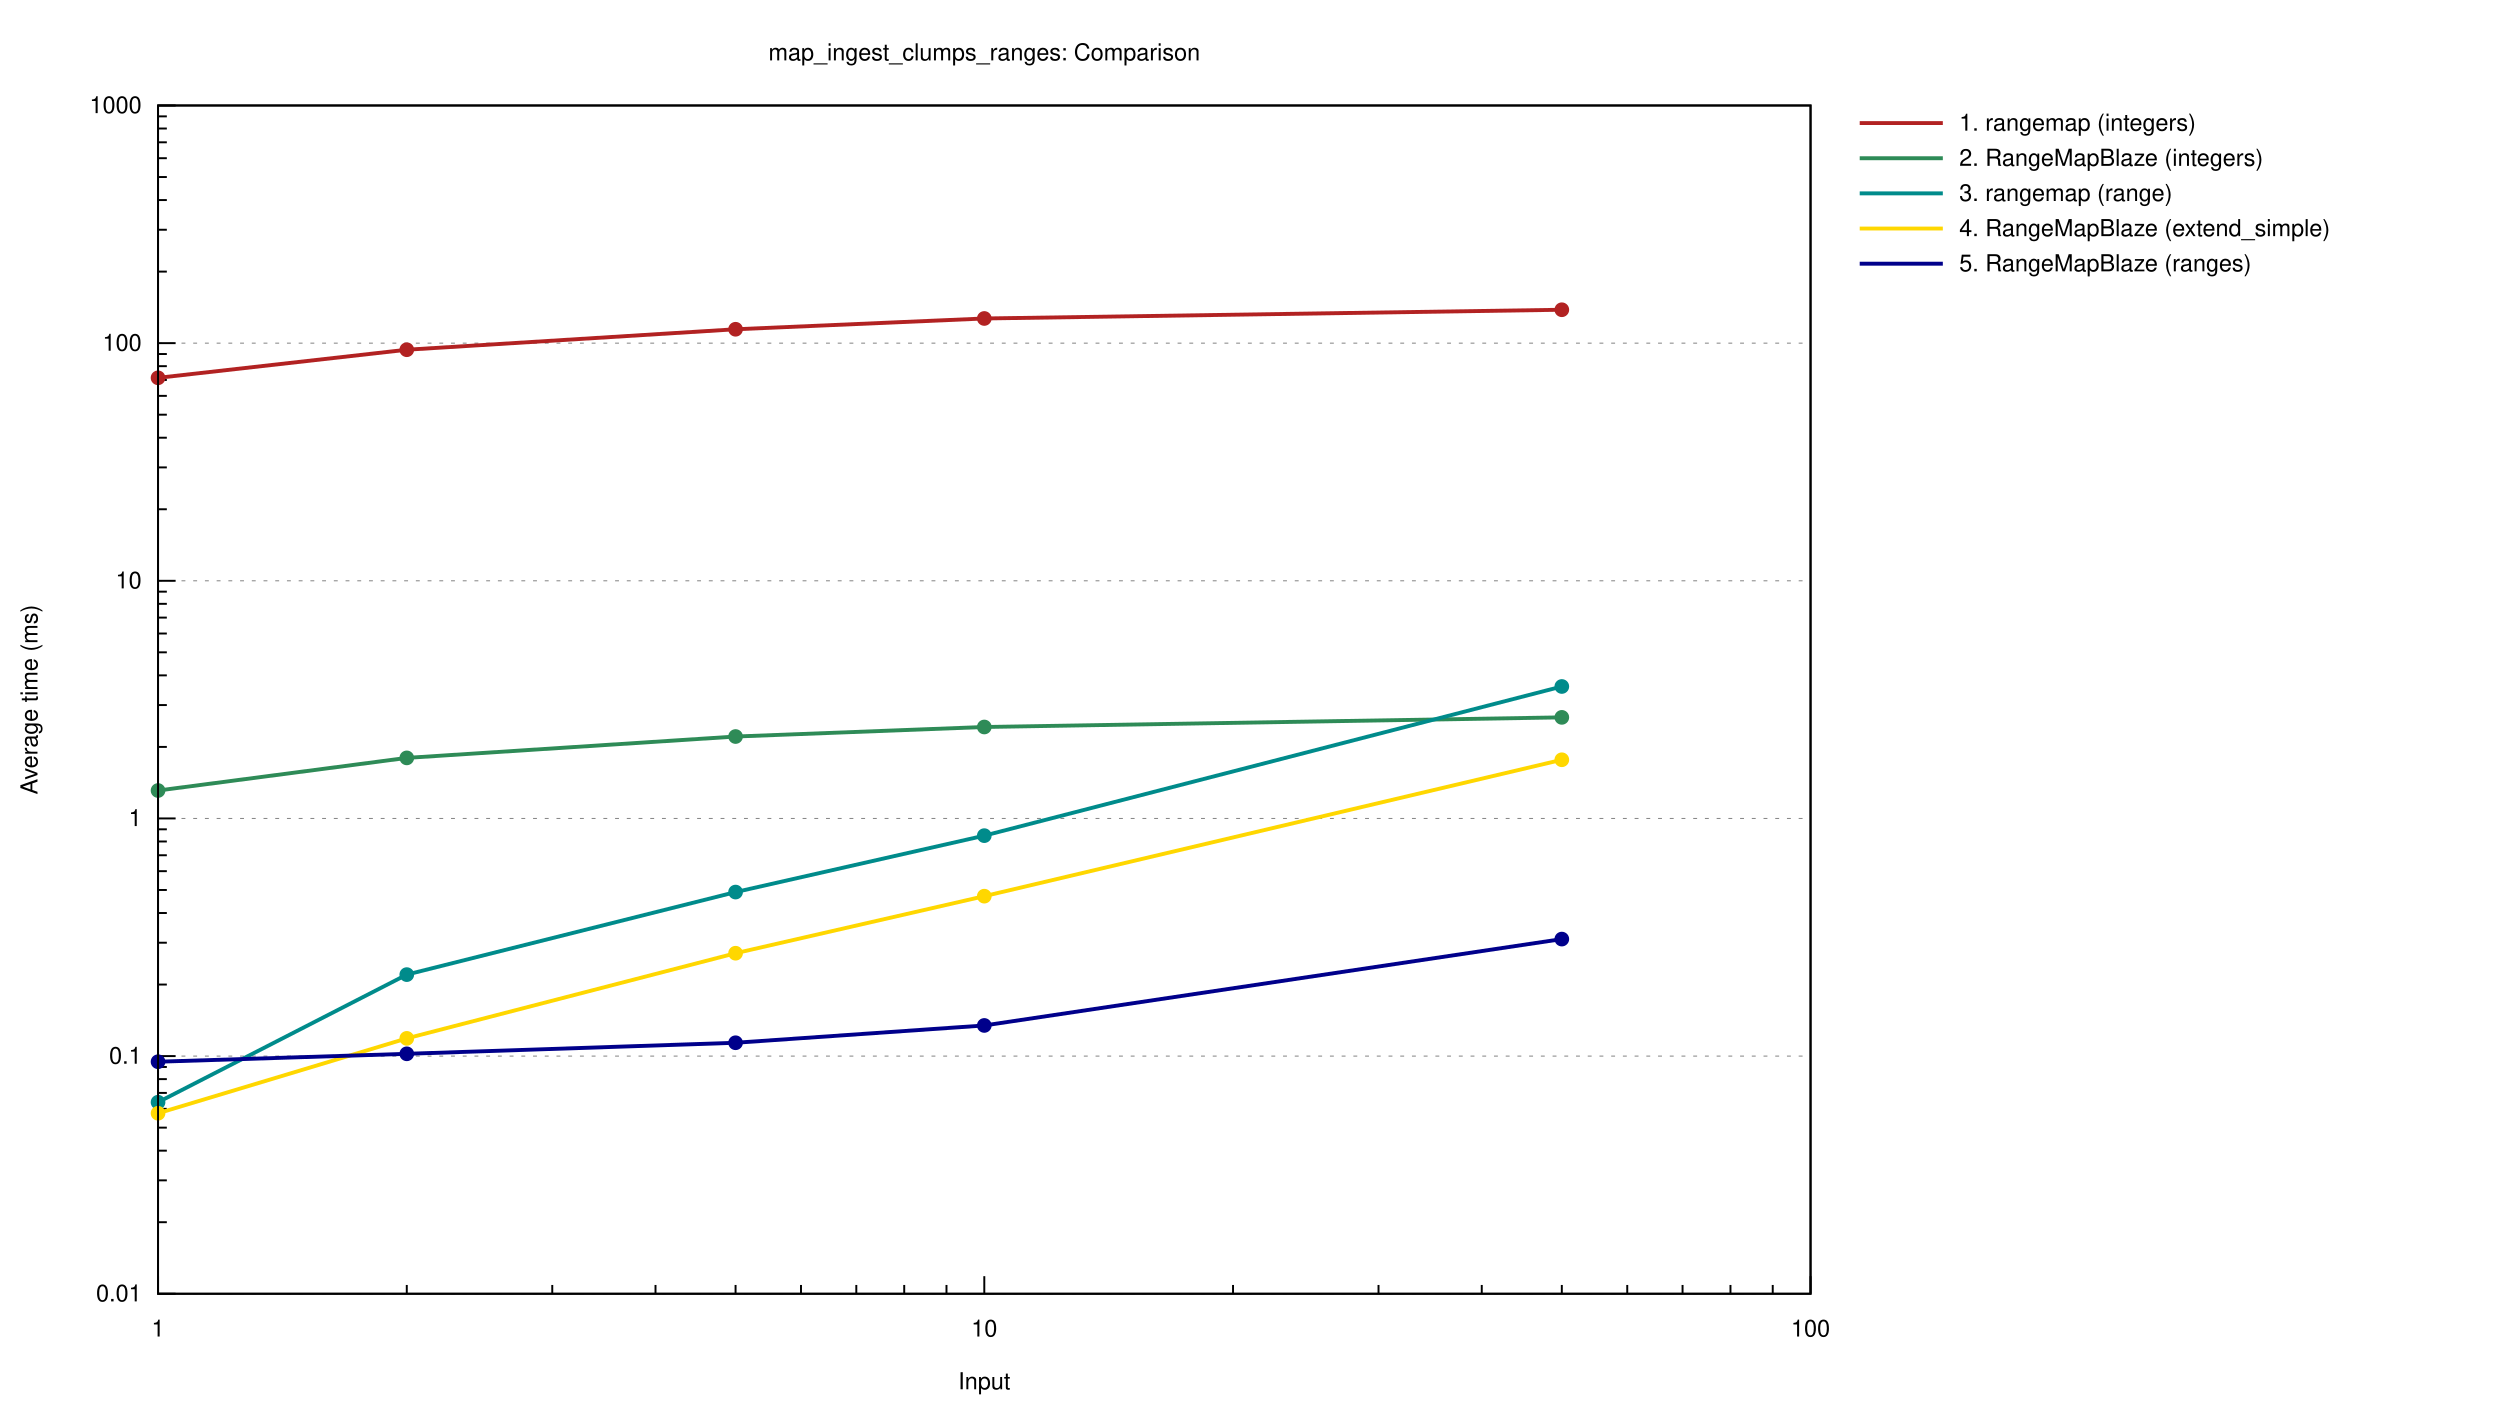
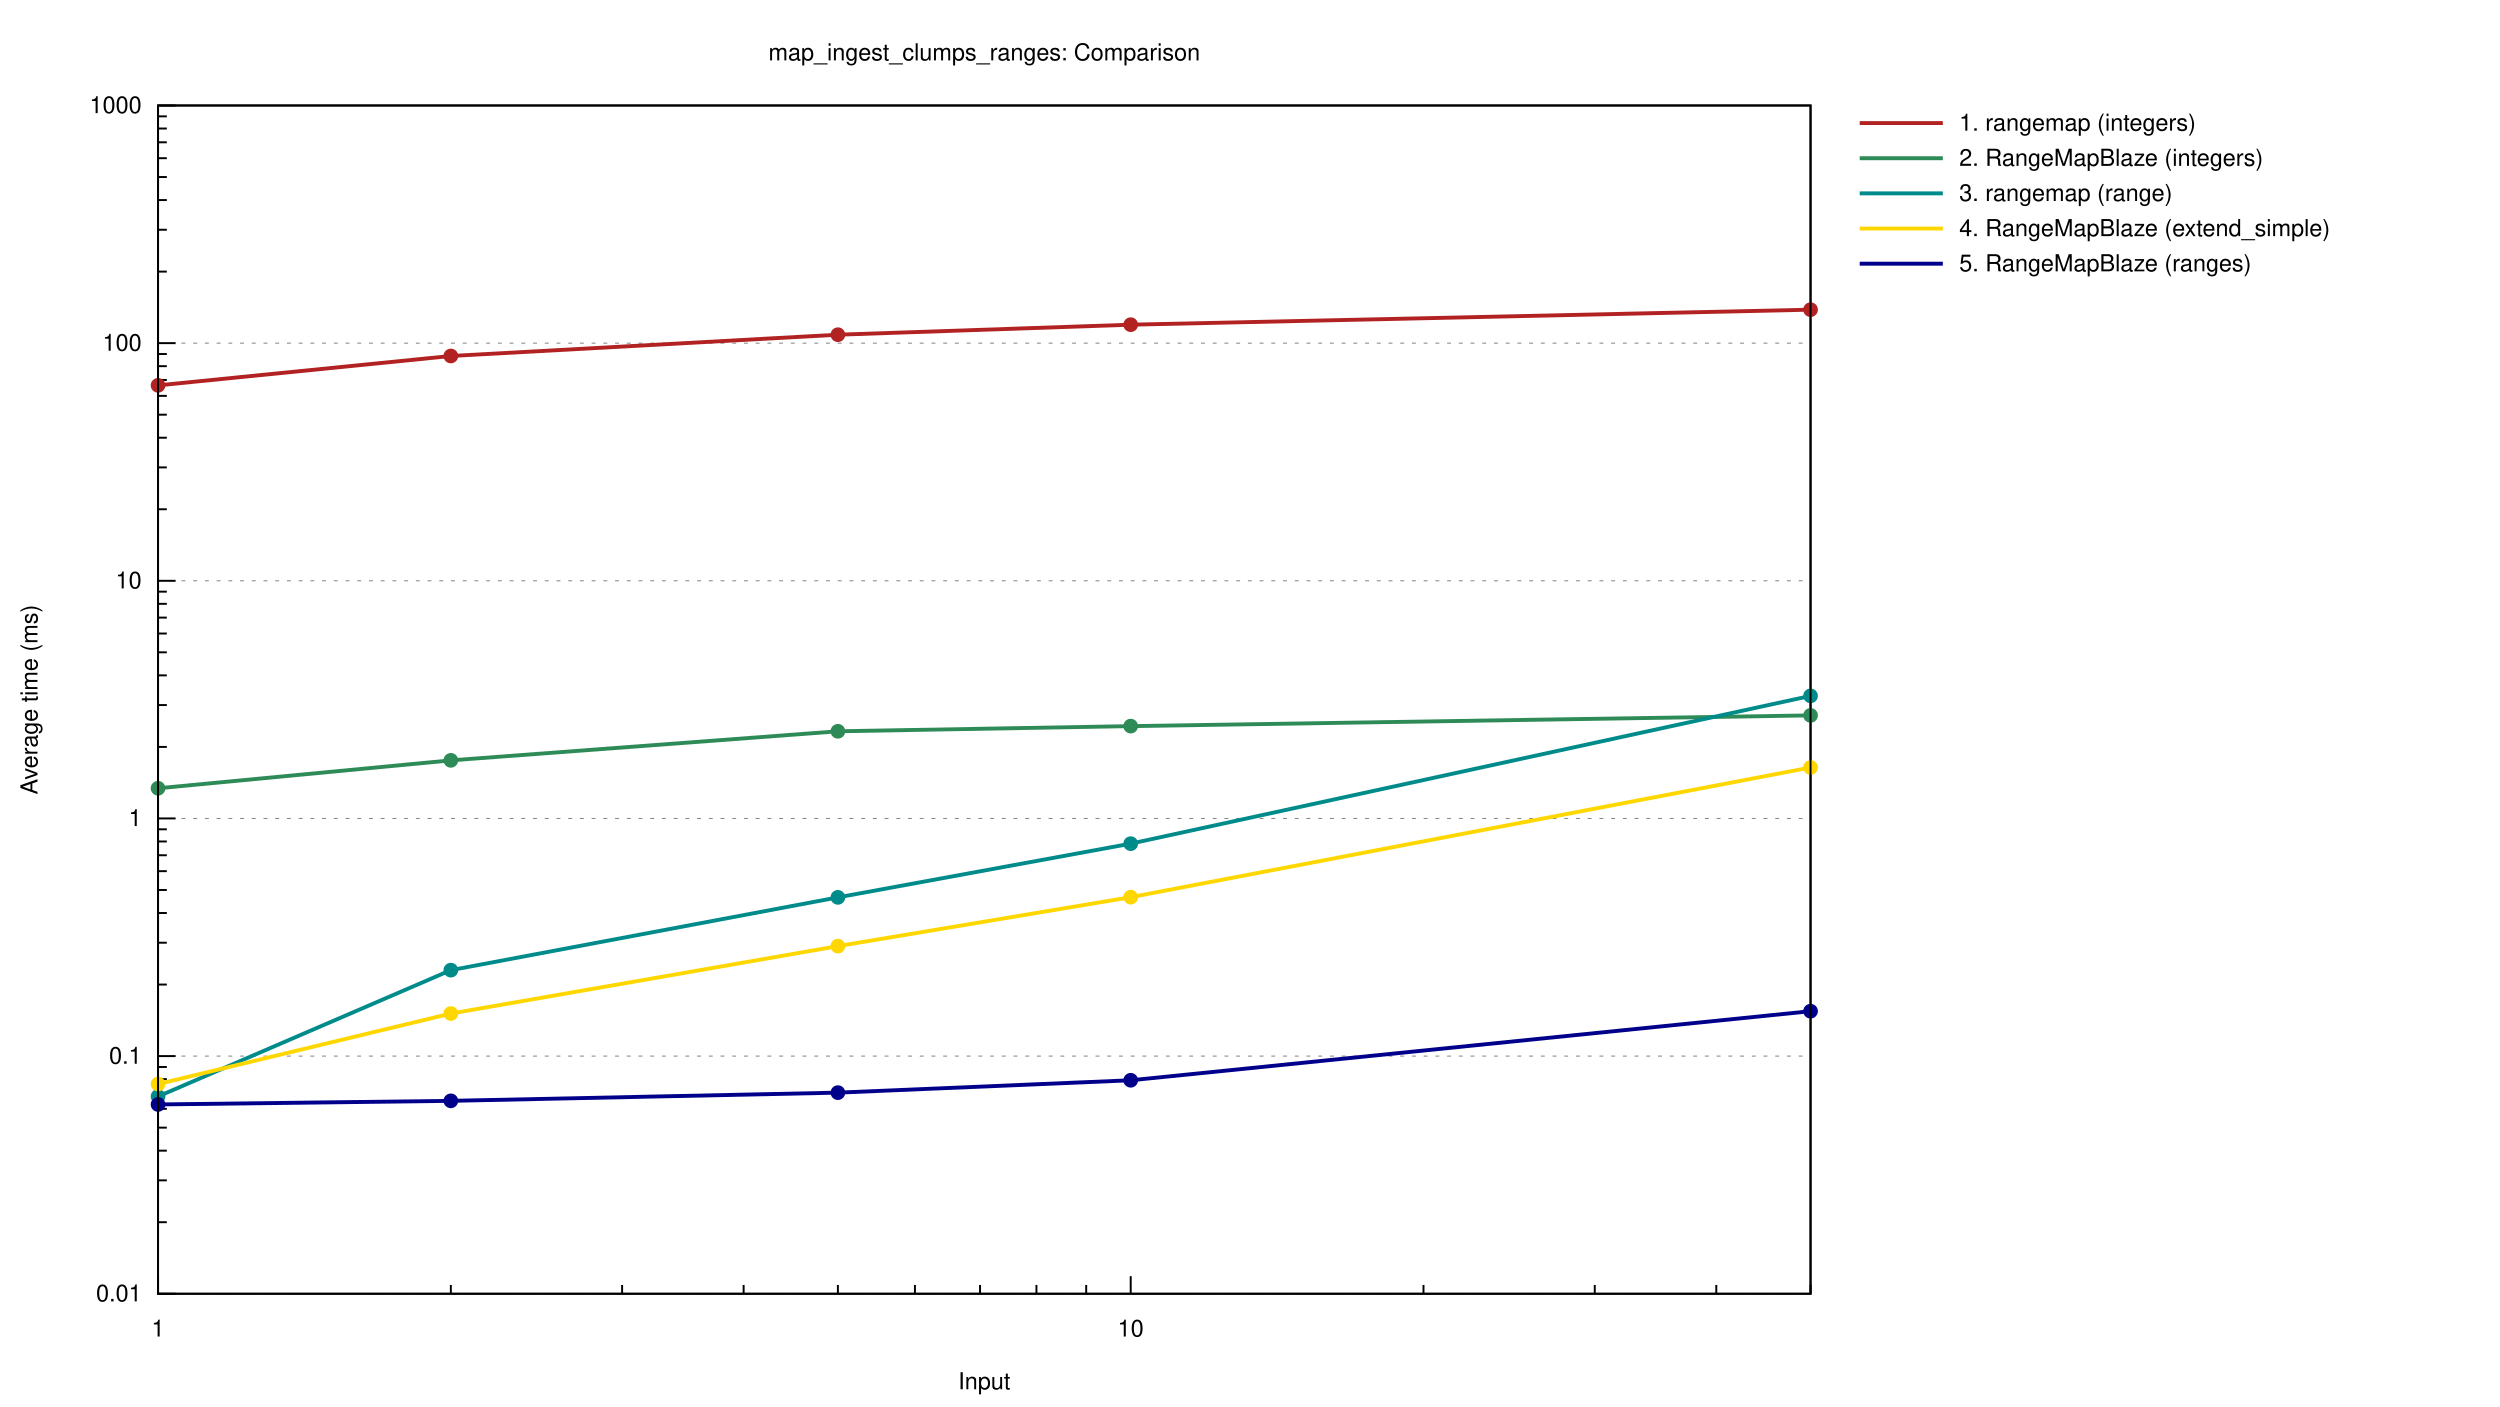
<svg xmlns="http://www.w3.org/2000/svg" xmlns:xlink="http://www.w3.org/1999/xlink" viewBox="0 0 1280 720">
  <g id="gnuplot_canvas">
    <rect x="0" y="0" width="1280" height="720" fill="none" />
    <defs>
      <circle id="gpDot" r="0.5" stroke-width="0.5" stroke="currentColor" />
      <path id="gpPt0" stroke-width="0.222" stroke="currentColor" d="M-1,0 h2 M0,-1 v2" />
      <path id="gpPt1" stroke-width="0.222" stroke="currentColor" d="M-1,-1 L1,1 M1,-1 L-1,1" />
      <path id="gpPt2" stroke-width="0.222" stroke="currentColor" d="M-1,0 L1,0 M0,-1 L0,1 M-1,-1 L1,1 M-1,1 L1,-1" />
      <rect id="gpPt3" stroke-width="0.222" stroke="currentColor" x="-1" y="-1" width="2" height="2" />
      <rect id="gpPt4" stroke-width="0.222" stroke="currentColor" fill="currentColor" x="-1" y="-1" width="2" height="2" />
      <circle id="gpPt5" stroke-width="0.222" stroke="currentColor" cx="0" cy="0" r="1" />
      <use xlink:href="#gpPt5" id="gpPt6" fill="currentColor" stroke="none" />
      <path id="gpPt7" stroke-width="0.222" stroke="currentColor" d="M0,-1.33 L-1.33,0.67 L1.33,0.67 z" />
      <use xlink:href="#gpPt7" id="gpPt8" fill="currentColor" stroke="none" />
      <use xlink:href="#gpPt7" id="gpPt9" stroke="currentColor" transform="rotate(180)" />
      <use xlink:href="#gpPt9" id="gpPt10" fill="currentColor" stroke="none" />
      <use xlink:href="#gpPt3" id="gpPt11" stroke="currentColor" transform="rotate(45)" />
      <use xlink:href="#gpPt11" id="gpPt12" fill="currentColor" stroke="none" />
      <path id="gpPt13" stroke-width="0.222" stroke="currentColor" d="M0,1.330 L1.265,0.411 L0.782,-1.067 L-0.782,-1.076 L-1.265,0.411 z" />
      <use xlink:href="#gpPt13" id="gpPt14" fill="currentColor" stroke="none" />
      <filter id="textbox" filterUnits="objectBoundingBox" x="0" y="0" height="1" width="1">
        <feFlood flood-color="white" flood-opacity="1" result="bgnd" />
        <feComposite in="SourceGraphic" in2="bgnd" operator="atop" />
      </filter>
      <filter id="greybox" filterUnits="objectBoundingBox" x="0" y="0" height="1" width="1">
        <feFlood flood-color="lightgrey" flood-opacity="1" result="grey" />
        <feComposite in="SourceGraphic" in2="grey" operator="atop" />
      </filter>
    </defs>
    <g fill="none" color="white" stroke="currentColor" stroke-width="1.00" stroke-linecap="butt" stroke-linejoin="miter">
</g>
    <g fill="none" color="black" stroke="currentColor" stroke-width="1.00" stroke-linecap="butt" stroke-linejoin="miter">
</g>
    <g fill="none" color="black" stroke="black" stroke-width="0.50" stroke-linecap="butt" stroke-linejoin="miter">
</g>
    <g fill="none" color="gray" stroke="currentColor" stroke-width="0.50" stroke-linecap="butt" stroke-linejoin="miter">
      <path stroke="gray" stroke-dasharray="2,4" class="gridline" d="M80.92,662.40 L927.00,662.40  " />
    </g>
    <g fill="none" color="gray" stroke="gray" stroke-width="1.00" stroke-linecap="butt" stroke-linejoin="miter">
</g>
    <g fill="none" color="black" stroke="currentColor" stroke-width="1.00" stroke-linecap="butt" stroke-linejoin="miter">
      <path stroke="black" d="M80.92,662.40 L89.92,662.40  " />
      <g transform="translate(72.53,666.30)" stroke="none" fill="black" font-family="Helvetica" font-size="12.00" text-anchor="end">
        <text>
          <tspan font-family="Helvetica"> 0.01</tspan>
        </text>
      </g>
    </g>
    <g fill="none" color="black" stroke="currentColor" stroke-width="1.00" stroke-linecap="butt" stroke-linejoin="miter">
      <path stroke="black" d="M80.92,625.77 L85.42,625.77 M80.92,604.34 L85.42,604.34 M80.92,589.14 L85.42,589.14 M80.92,577.35 L85.42,577.35   M80.92,567.72 L85.42,567.72 M80.92,559.57 L85.42,559.57 M80.92,552.51 L85.42,552.51 M80.92,546.29 L85.42,546.29    " />
    </g>
    <g fill="none" color="black" stroke="black" stroke-width="0.50" stroke-linecap="butt" stroke-linejoin="miter">
</g>
    <g fill="none" color="gray" stroke="currentColor" stroke-width="0.50" stroke-linecap="butt" stroke-linejoin="miter">
      <path stroke="gray" stroke-dasharray="2,4" class="gridline" d="M80.92,540.72 L927.00,540.72  " />
    </g>
    <g fill="none" color="gray" stroke="gray" stroke-width="1.00" stroke-linecap="butt" stroke-linejoin="miter">
</g>
    <g fill="none" color="black" stroke="currentColor" stroke-width="1.00" stroke-linecap="butt" stroke-linejoin="miter">
      <path stroke="black" d="M80.92,540.72 L89.92,540.72  " />
      <g transform="translate(72.53,544.62)" stroke="none" fill="black" font-family="Helvetica" font-size="12.00" text-anchor="end">
        <text>
          <tspan font-family="Helvetica"> 0.1</tspan>
        </text>
      </g>
    </g>
    <g fill="none" color="black" stroke="currentColor" stroke-width="1.00" stroke-linecap="butt" stroke-linejoin="miter">
      <path stroke="black" d="M80.92,504.09 L85.42,504.09 M80.92,482.67 L85.42,482.67 M80.92,467.46 L85.42,467.46 M80.92,455.67 L85.42,455.67   M80.92,446.04 L85.42,446.04 M80.92,437.89 L85.42,437.89 M80.92,430.84 L85.42,430.84 M80.92,424.61 L85.42,424.61    " />
    </g>
    <g fill="none" color="black" stroke="black" stroke-width="0.50" stroke-linecap="butt" stroke-linejoin="miter">
</g>
    <g fill="none" color="gray" stroke="currentColor" stroke-width="0.50" stroke-linecap="butt" stroke-linejoin="miter">
      <path stroke="gray" stroke-dasharray="2,4" class="gridline" d="M80.92,419.04 L927.00,419.04  " />
    </g>
    <g fill="none" color="gray" stroke="gray" stroke-width="1.00" stroke-linecap="butt" stroke-linejoin="miter">
</g>
    <g fill="none" color="black" stroke="currentColor" stroke-width="1.00" stroke-linecap="butt" stroke-linejoin="miter">
      <path stroke="black" d="M80.92,419.04 L89.92,419.04  " />
      <g transform="translate(72.53,422.94)" stroke="none" fill="black" font-family="Helvetica" font-size="12.00" text-anchor="end">
        <text>
          <tspan font-family="Helvetica"> 1</tspan>
        </text>
      </g>
    </g>
    <g fill="none" color="black" stroke="currentColor" stroke-width="1.00" stroke-linecap="butt" stroke-linejoin="miter">
      <path stroke="black" d="M80.92,382.42 L85.42,382.42 M80.92,360.99 L85.42,360.99 M80.92,345.79 L85.42,345.79 M80.92,333.99 L85.42,333.99   M80.92,324.36 L85.42,324.36 M80.92,316.21 L85.42,316.21 M80.92,309.16 L85.42,309.16 M80.92,302.93 L85.42,302.93    " />
    </g>
    <g fill="none" color="black" stroke="black" stroke-width="0.50" stroke-linecap="butt" stroke-linejoin="miter">
</g>
    <g fill="none" color="gray" stroke="currentColor" stroke-width="0.50" stroke-linecap="butt" stroke-linejoin="miter">
      <path stroke="gray" stroke-dasharray="2,4" class="gridline" d="M80.92,297.37 L927.00,297.37  " />
    </g>
    <g fill="none" color="gray" stroke="gray" stroke-width="1.00" stroke-linecap="butt" stroke-linejoin="miter">
</g>
    <g fill="none" color="black" stroke="currentColor" stroke-width="1.00" stroke-linecap="butt" stroke-linejoin="miter">
      <path stroke="black" d="M80.92,297.37 L89.92,297.37  " />
      <g transform="translate(72.53,301.27)" stroke="none" fill="black" font-family="Helvetica" font-size="12.00" text-anchor="end">
        <text>
          <tspan font-family="Helvetica"> 10</tspan>
        </text>
      </g>
    </g>
    <g fill="none" color="black" stroke="currentColor" stroke-width="1.00" stroke-linecap="butt" stroke-linejoin="miter">
      <path stroke="black" d="M80.92,260.74 L85.42,260.74 M80.92,239.31 L85.42,239.31 M80.92,224.11 L85.42,224.11 M80.92,212.32 L85.42,212.32   M80.92,202.68 L85.42,202.68 M80.92,194.54 L85.42,194.54 M80.92,187.48 L85.42,187.48 M80.92,181.26 L85.42,181.26    " />
    </g>
    <g fill="none" color="black" stroke="black" stroke-width="0.50" stroke-linecap="butt" stroke-linejoin="miter">
</g>
    <g fill="none" color="gray" stroke="currentColor" stroke-width="0.50" stroke-linecap="butt" stroke-linejoin="miter">
      <path stroke="gray" stroke-dasharray="2,4" class="gridline" d="M80.92,175.69 L927.00,175.69  " />
    </g>
    <g fill="none" color="gray" stroke="gray" stroke-width="1.00" stroke-linecap="butt" stroke-linejoin="miter">
</g>
    <g fill="none" color="black" stroke="currentColor" stroke-width="1.00" stroke-linecap="butt" stroke-linejoin="miter">
      <path stroke="black" d="M80.92,175.69 L89.92,175.69  " />
      <g transform="translate(72.53,179.59)" stroke="none" fill="black" font-family="Helvetica" font-size="12.00" text-anchor="end">
        <text>
          <tspan font-family="Helvetica"> 100</tspan>
        </text>
      </g>
    </g>
    <g fill="none" color="black" stroke="currentColor" stroke-width="1.00" stroke-linecap="butt" stroke-linejoin="miter">
      <path stroke="black" d="M80.92,139.06 L85.42,139.06 M80.92,117.63 L85.42,117.63 M80.92,102.43 L85.42,102.43 M80.92,90.64 L85.42,90.64   M80.92,81.00 L85.42,81.00 M80.92,72.86 L85.42,72.86 M80.92,65.80 L85.42,65.80 M80.92,59.58 L85.42,59.58    " />
    </g>
    <g fill="none" color="black" stroke="black" stroke-width="0.50" stroke-linecap="butt" stroke-linejoin="miter">
</g>
    <g fill="none" color="gray" stroke="currentColor" stroke-width="0.50" stroke-linecap="butt" stroke-linejoin="miter">
      <path stroke="gray" stroke-dasharray="2,4" class="gridline" d="M80.92,54.01 L927.00,54.01  " />
    </g>
    <g fill="none" color="gray" stroke="gray" stroke-width="1.00" stroke-linecap="butt" stroke-linejoin="miter">
</g>
    <g fill="none" color="black" stroke="currentColor" stroke-width="1.00" stroke-linecap="butt" stroke-linejoin="miter">
      <path stroke="black" d="M80.92,54.01 L89.92,54.01  " />
      <g transform="translate(72.53,57.91)" stroke="none" fill="black" font-family="Helvetica" font-size="12.00" text-anchor="end">
        <text>
          <tspan font-family="Helvetica"> 1000</tspan>
        </text>
      </g>
    </g>
    <g fill="none" color="black" stroke="currentColor" stroke-width="1.00" stroke-linecap="butt" stroke-linejoin="miter">
      <path stroke="black" d="M80.92,662.40 L80.92,653.40  " />
      <g transform="translate(80.92,684.30)" stroke="none" fill="black" font-family="Helvetica" font-size="12.00" text-anchor="middle">
        <text>
          <tspan font-family="Helvetica"> 1</tspan>
        </text>
      </g>
    </g>
    <g fill="none" color="black" stroke="currentColor" stroke-width="1.00" stroke-linecap="butt" stroke-linejoin="miter">
-       <path stroke="black" d="M208.27,662.40 L208.27,657.90 M282.76,662.40 L282.76,657.90 M335.62,662.40 L335.62,657.90 M376.61,662.40 L376.61,657.90   M410.11,662.40 L410.11,657.90 M438.43,662.40 L438.43,657.90 M462.96,662.40 L462.96,657.90 M484.60,662.40 L484.60,657.90   M503.96,662.40 L503.96,653.40  " />
-       <g transform="translate(503.96,684.30)" stroke="none" fill="black" font-family="Helvetica" font-size="12.00" text-anchor="middle">
+       <path stroke="black" d="M230.83,662.40 L230.83,657.90 M318.52,662.40 L318.52,657.90 M380.74,662.40 L380.74,657.90 M429.00,662.40 L429.00,657.90   M468.44,662.40 L468.44,657.90 M501.78,662.40 L501.78,657.90 M530.66,662.40 L530.66,657.90 M556.13,662.40 L556.13,657.90   M578.92,662.40 L578.92,653.40  " />
+       <g transform="translate(578.92,684.30)" stroke="none" fill="black" font-family="Helvetica" font-size="12.00" text-anchor="middle">
        <text>
          <tspan font-family="Helvetica"> 10</tspan>
        </text>
      </g>
    </g>
    <g fill="none" color="black" stroke="currentColor" stroke-width="1.00" stroke-linecap="butt" stroke-linejoin="miter">
-       <path stroke="black" d="M631.31,662.40 L631.31,657.90 M705.80,662.40 L705.80,657.90 M758.66,662.40 L758.66,657.90 M799.65,662.40 L799.65,657.90   M833.15,662.40 L833.15,657.90 M861.47,662.40 L861.47,657.90 M886.00,662.40 L886.00,657.90 M907.64,662.40 L907.64,657.90   M927.00,662.40 L927.00,653.40  " />
-       <g transform="translate(927.00,684.30)" stroke="none" fill="black" font-family="Helvetica" font-size="12.00" text-anchor="middle">
-         <text>
-           <tspan font-family="Helvetica"> 100</tspan>
-         </text>
-       </g>
-     </g>
-     <g fill="none" color="black" stroke="currentColor" stroke-width="1.00" stroke-linecap="butt" stroke-linejoin="miter">
- </g>
+       <path stroke="black" d="M728.83,662.40 L728.83,657.90 M816.52,662.40 L816.52,657.90 M878.74,662.40 L878.74,657.90 M927.00,662.40 L927.00,657.90    " />
+     </g>
    <g fill="none" color="black" stroke="currentColor" stroke-width="1.00" stroke-linecap="butt" stroke-linejoin="miter">
      <path stroke="black" d="M80.92,54.01 L80.92,662.40 L927.00,662.40 L927.00,54.01 L80.92,54.01 Z  " />
    </g>
    <g fill="none" color="black" stroke="currentColor" stroke-width="1.00" stroke-linecap="butt" stroke-linejoin="miter">
      <g transform="translate(19.18,358.21) rotate(270)" stroke="none" fill="black" font-family="Helvetica" font-size="12.00" text-anchor="middle">
        <text>
          <tspan font-family="Helvetica">Average time (ms)</tspan>
        </text>
      </g>
    </g>
    <g fill="none" color="black" stroke="currentColor" stroke-width="1.00" stroke-linecap="butt" stroke-linejoin="miter">
      <g transform="translate(503.96,711.30)" stroke="none" fill="black" font-family="Helvetica" font-size="12.00" text-anchor="middle">
        <text>
          <tspan font-family="Helvetica">Input</tspan>
        </text>
      </g>
    </g>
    <g fill="none" color="black" stroke="currentColor" stroke-width="1.00" stroke-linecap="butt" stroke-linejoin="miter">
</g>
    <g id="gnuplot_plot_1">
      <g fill="none" color="white" stroke="currentColor" stroke-width="2.00" stroke-linecap="butt" stroke-linejoin="miter">
</g>
      <g fill="none" color="black" stroke="currentColor" stroke-width="2.00" stroke-linecap="butt" stroke-linejoin="miter">
        <g transform="translate(1003.12,66.91)" stroke="none" fill="black" font-family="Helvetica" font-size="12.00" text-anchor="start">
          <text>
            <tspan font-family="Helvetica">1. rangemap (integers)</tspan>
          </text>
        </g>
      </g>
      <g fill="none" color="black" stroke="currentColor" stroke-width="2.00" stroke-linecap="butt" stroke-linejoin="miter">
-         <path stroke="rgb(178,  34,  34)" d="M952.17,63.01 L994.73,63.01 M80.92,193.44 L208.27,179.06 L376.61,168.58 L503.96,163.06 L799.65,158.59  " />
-       </g>
-     </g>
-     <g id="gnuplot_plot_2" fill="none">
+         <path stroke="rgb(178,  34,  34)" d="M952.17,63.01 L994.73,63.01 M80.92,197.30 L230.83,182.26 L429.00,171.37 L578.92,166.24 L927.00,158.55  " />
+       </g>
+     </g>
+     <g id="gnuplot_plot_2">
      <g fill="none" color="white" stroke="rgb(178,  34,  34)" stroke-width="1.00" stroke-linecap="butt" stroke-linejoin="miter">
</g>
      <g fill="none" color="black" stroke="currentColor" stroke-width="1.00" stroke-linecap="butt" stroke-linejoin="miter">
-         <use xlink:href="#gpPt6" transform="translate(80.92,193.44) scale(3.38)" color="rgb(178,  34,  34)" />
-         <use xlink:href="#gpPt6" transform="translate(208.27,179.06) scale(3.38)" color="rgb(178,  34,  34)" />
-         <use xlink:href="#gpPt6" transform="translate(376.61,168.58) scale(3.38)" color="rgb(178,  34,  34)" />
-         <use xlink:href="#gpPt6" transform="translate(503.96,163.06) scale(3.38)" color="rgb(178,  34,  34)" />
-         <use xlink:href="#gpPt6" transform="translate(799.65,158.59) scale(3.38)" color="rgb(178,  34,  34)" />
+         <use xlink:href="#gpPt6" transform="translate(80.92,197.30) scale(3.38)" color="rgb(178,  34,  34)" />
+         <use xlink:href="#gpPt6" transform="translate(230.83,182.26) scale(3.38)" color="rgb(178,  34,  34)" />
+         <use xlink:href="#gpPt6" transform="translate(429.00,171.37) scale(3.38)" color="rgb(178,  34,  34)" />
+         <use xlink:href="#gpPt6" transform="translate(578.92,166.24) scale(3.38)" color="rgb(178,  34,  34)" />
+         <use xlink:href="#gpPt6" transform="translate(927.00,158.55) scale(3.38)" color="rgb(178,  34,  34)" />
      </g>
    </g>
    <g id="gnuplot_plot_3">
      <g fill="none" color="white" stroke="rgb(178,  34,  34)" stroke-width="2.00" stroke-linecap="butt" stroke-linejoin="miter">
</g>
      <g fill="none" color="black" stroke="currentColor" stroke-width="2.00" stroke-linecap="butt" stroke-linejoin="miter">
        <g transform="translate(1003.12,84.91)" stroke="none" fill="black" font-family="Helvetica" font-size="12.00" text-anchor="start">
          <text>
            <tspan font-family="Helvetica">2. RangeMapBlaze (integers)</tspan>
          </text>
        </g>
      </g>
      <g fill="none" color="black" stroke="currentColor" stroke-width="2.00" stroke-linecap="butt" stroke-linejoin="miter">
-         <path stroke="rgb( 46, 139,  87)" d="M952.17,81.01 L994.73,81.01 M80.92,404.74 L208.27,388.04 L376.61,377.10 L503.96,372.22 L799.65,367.29  " />
-       </g>
-     </g>
-     <g id="gnuplot_plot_4" fill="none">
+         <path stroke="rgb( 46, 139,  87)" d="M952.17,81.01 L994.73,81.01 M80.92,403.59 L230.83,389.30 L429.00,374.42 L578.92,371.77 L927.00,366.28  " />
+       </g>
+     </g>
+     <g id="gnuplot_plot_4">
      <g fill="none" color="white" stroke="rgb( 46, 139,  87)" stroke-width="1.00" stroke-linecap="butt" stroke-linejoin="miter">
</g>
      <g fill="none" color="black" stroke="currentColor" stroke-width="1.00" stroke-linecap="butt" stroke-linejoin="miter">
-         <use xlink:href="#gpPt6" transform="translate(80.92,404.74) scale(3.38)" color="rgb( 46, 139,  87)" />
-         <use xlink:href="#gpPt6" transform="translate(208.27,388.04) scale(3.38)" color="rgb( 46, 139,  87)" />
-         <use xlink:href="#gpPt6" transform="translate(376.61,377.10) scale(3.38)" color="rgb( 46, 139,  87)" />
-         <use xlink:href="#gpPt6" transform="translate(503.96,372.22) scale(3.38)" color="rgb( 46, 139,  87)" />
-         <use xlink:href="#gpPt6" transform="translate(799.65,367.29) scale(3.38)" color="rgb( 46, 139,  87)" />
+         <use xlink:href="#gpPt6" transform="translate(80.92,403.59) scale(3.38)" color="rgb( 46, 139,  87)" />
+         <use xlink:href="#gpPt6" transform="translate(230.83,389.30) scale(3.38)" color="rgb( 46, 139,  87)" />
+         <use xlink:href="#gpPt6" transform="translate(429.00,374.42) scale(3.38)" color="rgb( 46, 139,  87)" />
+         <use xlink:href="#gpPt6" transform="translate(578.92,371.77) scale(3.38)" color="rgb( 46, 139,  87)" />
+         <use xlink:href="#gpPt6" transform="translate(927.00,366.28) scale(3.38)" color="rgb( 46, 139,  87)" />
      </g>
    </g>
    <g id="gnuplot_plot_5">
      <g fill="none" color="white" stroke="rgb( 46, 139,  87)" stroke-width="2.00" stroke-linecap="butt" stroke-linejoin="miter">
</g>
      <g fill="none" color="black" stroke="currentColor" stroke-width="2.00" stroke-linecap="butt" stroke-linejoin="miter">
        <g transform="translate(1003.12,102.91)" stroke="none" fill="black" font-family="Helvetica" font-size="12.00" text-anchor="start">
          <text>
            <tspan font-family="Helvetica">3. rangemap (range)</tspan>
          </text>
        </g>
      </g>
      <g fill="none" color="black" stroke="currentColor" stroke-width="2.00" stroke-linecap="butt" stroke-linejoin="miter">
-         <path stroke="rgb(  0, 139, 139)" d="M952.17,99.01 L994.73,99.01 M80.92,564.34 L208.27,499.00 L376.61,456.74 L503.96,427.85 L799.65,351.48  " />
-       </g>
-     </g>
-     <g id="gnuplot_plot_6" fill="none">
+         <path stroke="rgb(  0, 139, 139)" d="M952.17,99.01 L994.73,99.01 M80.92,561.38 L230.83,496.72 L429.00,459.45 L578.92,431.95 L927.00,356.29  " />
+       </g>
+     </g>
+     <g id="gnuplot_plot_6">
      <g fill="none" color="white" stroke="rgb(  0, 139, 139)" stroke-width="1.00" stroke-linecap="butt" stroke-linejoin="miter">
</g>
      <g fill="none" color="black" stroke="currentColor" stroke-width="1.00" stroke-linecap="butt" stroke-linejoin="miter">
-         <use xlink:href="#gpPt6" transform="translate(80.92,564.34) scale(3.38)" color="rgb(  0, 139, 139)" />
-         <use xlink:href="#gpPt6" transform="translate(208.27,499.00) scale(3.38)" color="rgb(  0, 139, 139)" />
-         <use xlink:href="#gpPt6" transform="translate(376.61,456.74) scale(3.38)" color="rgb(  0, 139, 139)" />
-         <use xlink:href="#gpPt6" transform="translate(503.96,427.85) scale(3.38)" color="rgb(  0, 139, 139)" />
-         <use xlink:href="#gpPt6" transform="translate(799.65,351.48) scale(3.38)" color="rgb(  0, 139, 139)" />
+         <use xlink:href="#gpPt6" transform="translate(80.92,561.38) scale(3.38)" color="rgb(  0, 139, 139)" />
+         <use xlink:href="#gpPt6" transform="translate(230.83,496.72) scale(3.38)" color="rgb(  0, 139, 139)" />
+         <use xlink:href="#gpPt6" transform="translate(429.00,459.45) scale(3.38)" color="rgb(  0, 139, 139)" />
+         <use xlink:href="#gpPt6" transform="translate(578.92,431.95) scale(3.38)" color="rgb(  0, 139, 139)" />
+         <use xlink:href="#gpPt6" transform="translate(927.00,356.29) scale(3.38)" color="rgb(  0, 139, 139)" />
      </g>
    </g>
    <g id="gnuplot_plot_7">
      <g fill="none" color="white" stroke="rgb(  0, 139, 139)" stroke-width="2.00" stroke-linecap="butt" stroke-linejoin="miter">
</g>
      <g fill="none" color="black" stroke="currentColor" stroke-width="2.00" stroke-linecap="butt" stroke-linejoin="miter">
        <g transform="translate(1003.12,120.91)" stroke="none" fill="black" font-family="Helvetica" font-size="12.00" text-anchor="start">
          <text>
            <tspan font-family="Helvetica">4. RangeMapBlaze (extend_simple)</tspan>
          </text>
        </g>
      </g>
      <g fill="none" color="black" stroke="currentColor" stroke-width="2.00" stroke-linecap="butt" stroke-linejoin="miter">
-         <path stroke="rgb(255, 215,   0)" d="M952.17,117.01 L994.73,117.01 M80.92,569.99 L208.27,531.65 L376.61,488.05 L503.96,458.84 L799.65,389.00  " />
-       </g>
-     </g>
-     <g id="gnuplot_plot_8" fill="none">
+         <path stroke="rgb(255, 215,   0)" d="M952.17,117.01 L994.73,117.01 M80.92,555.03 L230.83,518.93 L429.00,484.41 L578.92,459.35 L927.00,392.94  " />
+       </g>
+     </g>
+     <g id="gnuplot_plot_8">
      <g fill="none" color="white" stroke="rgb(255, 215,   0)" stroke-width="1.00" stroke-linecap="butt" stroke-linejoin="miter">
</g>
      <g fill="none" color="black" stroke="currentColor" stroke-width="1.00" stroke-linecap="butt" stroke-linejoin="miter">
-         <use xlink:href="#gpPt6" transform="translate(80.92,569.99) scale(3.38)" color="rgb(255, 215,   0)" />
-         <use xlink:href="#gpPt6" transform="translate(208.27,531.65) scale(3.38)" color="rgb(255, 215,   0)" />
-         <use xlink:href="#gpPt6" transform="translate(376.61,488.05) scale(3.38)" color="rgb(255, 215,   0)" />
-         <use xlink:href="#gpPt6" transform="translate(503.96,458.84) scale(3.38)" color="rgb(255, 215,   0)" />
-         <use xlink:href="#gpPt6" transform="translate(799.65,389.00) scale(3.38)" color="rgb(255, 215,   0)" />
+         <use xlink:href="#gpPt6" transform="translate(80.92,555.03) scale(3.38)" color="rgb(255, 215,   0)" />
+         <use xlink:href="#gpPt6" transform="translate(230.83,518.93) scale(3.38)" color="rgb(255, 215,   0)" />
+         <use xlink:href="#gpPt6" transform="translate(429.00,484.41) scale(3.38)" color="rgb(255, 215,   0)" />
+         <use xlink:href="#gpPt6" transform="translate(578.92,459.35) scale(3.38)" color="rgb(255, 215,   0)" />
+         <use xlink:href="#gpPt6" transform="translate(927.00,392.94) scale(3.38)" color="rgb(255, 215,   0)" />
      </g>
    </g>
    <g id="gnuplot_plot_9">
      <g fill="none" color="white" stroke="rgb(255, 215,   0)" stroke-width="2.00" stroke-linecap="butt" stroke-linejoin="miter">
</g>
      <g fill="none" color="black" stroke="currentColor" stroke-width="2.00" stroke-linecap="butt" stroke-linejoin="miter">
        <g transform="translate(1003.12,138.91)" stroke="none" fill="black" font-family="Helvetica" font-size="12.00" text-anchor="start">
          <text>
            <tspan font-family="Helvetica">5. RangeMapBlaze (ranges)</tspan>
          </text>
        </g>
      </g>
      <g fill="none" color="black" stroke="currentColor" stroke-width="2.00" stroke-linecap="butt" stroke-linejoin="miter">
-         <path stroke="rgb(  0,   0, 139)" d="M952.17,135.01 L994.73,135.01 M80.92,543.60 L208.27,539.55 L376.61,533.89 L503.96,525.03 L799.65,480.81  " />
-       </g>
-     </g>
-     <g id="gnuplot_plot_10" fill="none">
+         <path stroke="rgb(  0,   0, 139)" d="M952.17,135.01 L994.73,135.01 M80.92,565.48 L230.83,563.63 L429.00,559.43 L578.92,553.10 L927.00,517.73  " />
+       </g>
+     </g>
+     <g id="gnuplot_plot_10">
      <g fill="none" color="white" stroke="rgb(  0,   0, 139)" stroke-width="1.00" stroke-linecap="butt" stroke-linejoin="miter">
</g>
      <g fill="none" color="black" stroke="currentColor" stroke-width="1.00" stroke-linecap="butt" stroke-linejoin="miter">
-         <use xlink:href="#gpPt6" transform="translate(80.92,543.60) scale(3.38)" color="rgb(  0,   0, 139)" />
-         <use xlink:href="#gpPt6" transform="translate(208.27,539.55) scale(3.38)" color="rgb(  0,   0, 139)" />
-         <use xlink:href="#gpPt6" transform="translate(376.61,533.89) scale(3.38)" color="rgb(  0,   0, 139)" />
-         <use xlink:href="#gpPt6" transform="translate(503.96,525.03) scale(3.38)" color="rgb(  0,   0, 139)" />
-         <use xlink:href="#gpPt6" transform="translate(799.65,480.81) scale(3.38)" color="rgb(  0,   0, 139)" />
+         <use xlink:href="#gpPt6" transform="translate(80.92,565.48) scale(3.38)" color="rgb(  0,   0, 139)" />
+         <use xlink:href="#gpPt6" transform="translate(230.83,563.63) scale(3.38)" color="rgb(  0,   0, 139)" />
+         <use xlink:href="#gpPt6" transform="translate(429.00,559.43) scale(3.38)" color="rgb(  0,   0, 139)" />
+         <use xlink:href="#gpPt6" transform="translate(578.92,553.10) scale(3.38)" color="rgb(  0,   0, 139)" />
+         <use xlink:href="#gpPt6" transform="translate(927.00,517.73) scale(3.38)" color="rgb(  0,   0, 139)" />
      </g>
    </g>
    <g fill="none" color="white" stroke="rgb(  0,   0, 139)" stroke-width="2.00" stroke-linecap="butt" stroke-linejoin="miter">
</g>
    <g fill="none" color="black" stroke="currentColor" stroke-width="2.00" stroke-linecap="butt" stroke-linejoin="miter">
</g>
    <g fill="none" color="black" stroke="black" stroke-width="1.00" stroke-linecap="butt" stroke-linejoin="miter">
</g>
    <g fill="none" color="black" stroke="currentColor" stroke-width="1.00" stroke-linecap="butt" stroke-linejoin="miter">
      <path stroke="black" d="M80.92,54.01 L80.92,662.40 L927.00,662.40 L927.00,54.01 L80.92,54.01 Z  " />
    </g>
    <g fill="none" color="black" stroke="currentColor" stroke-width="1.00" stroke-linecap="butt" stroke-linejoin="miter">
      <g transform="translate(503.96,30.91)" stroke="none" fill="black" font-family="Helvetica" font-size="12.00" text-anchor="middle">
        <text>
          <tspan font-family="Helvetica">map_ingest_clumps_ranges: Comparison</tspan>
        </text>
      </g>
    </g>
    <g fill="none" color="black" stroke="currentColor" stroke-width="1.00" stroke-linecap="butt" stroke-linejoin="miter">
</g>
  </g>
</svg>
